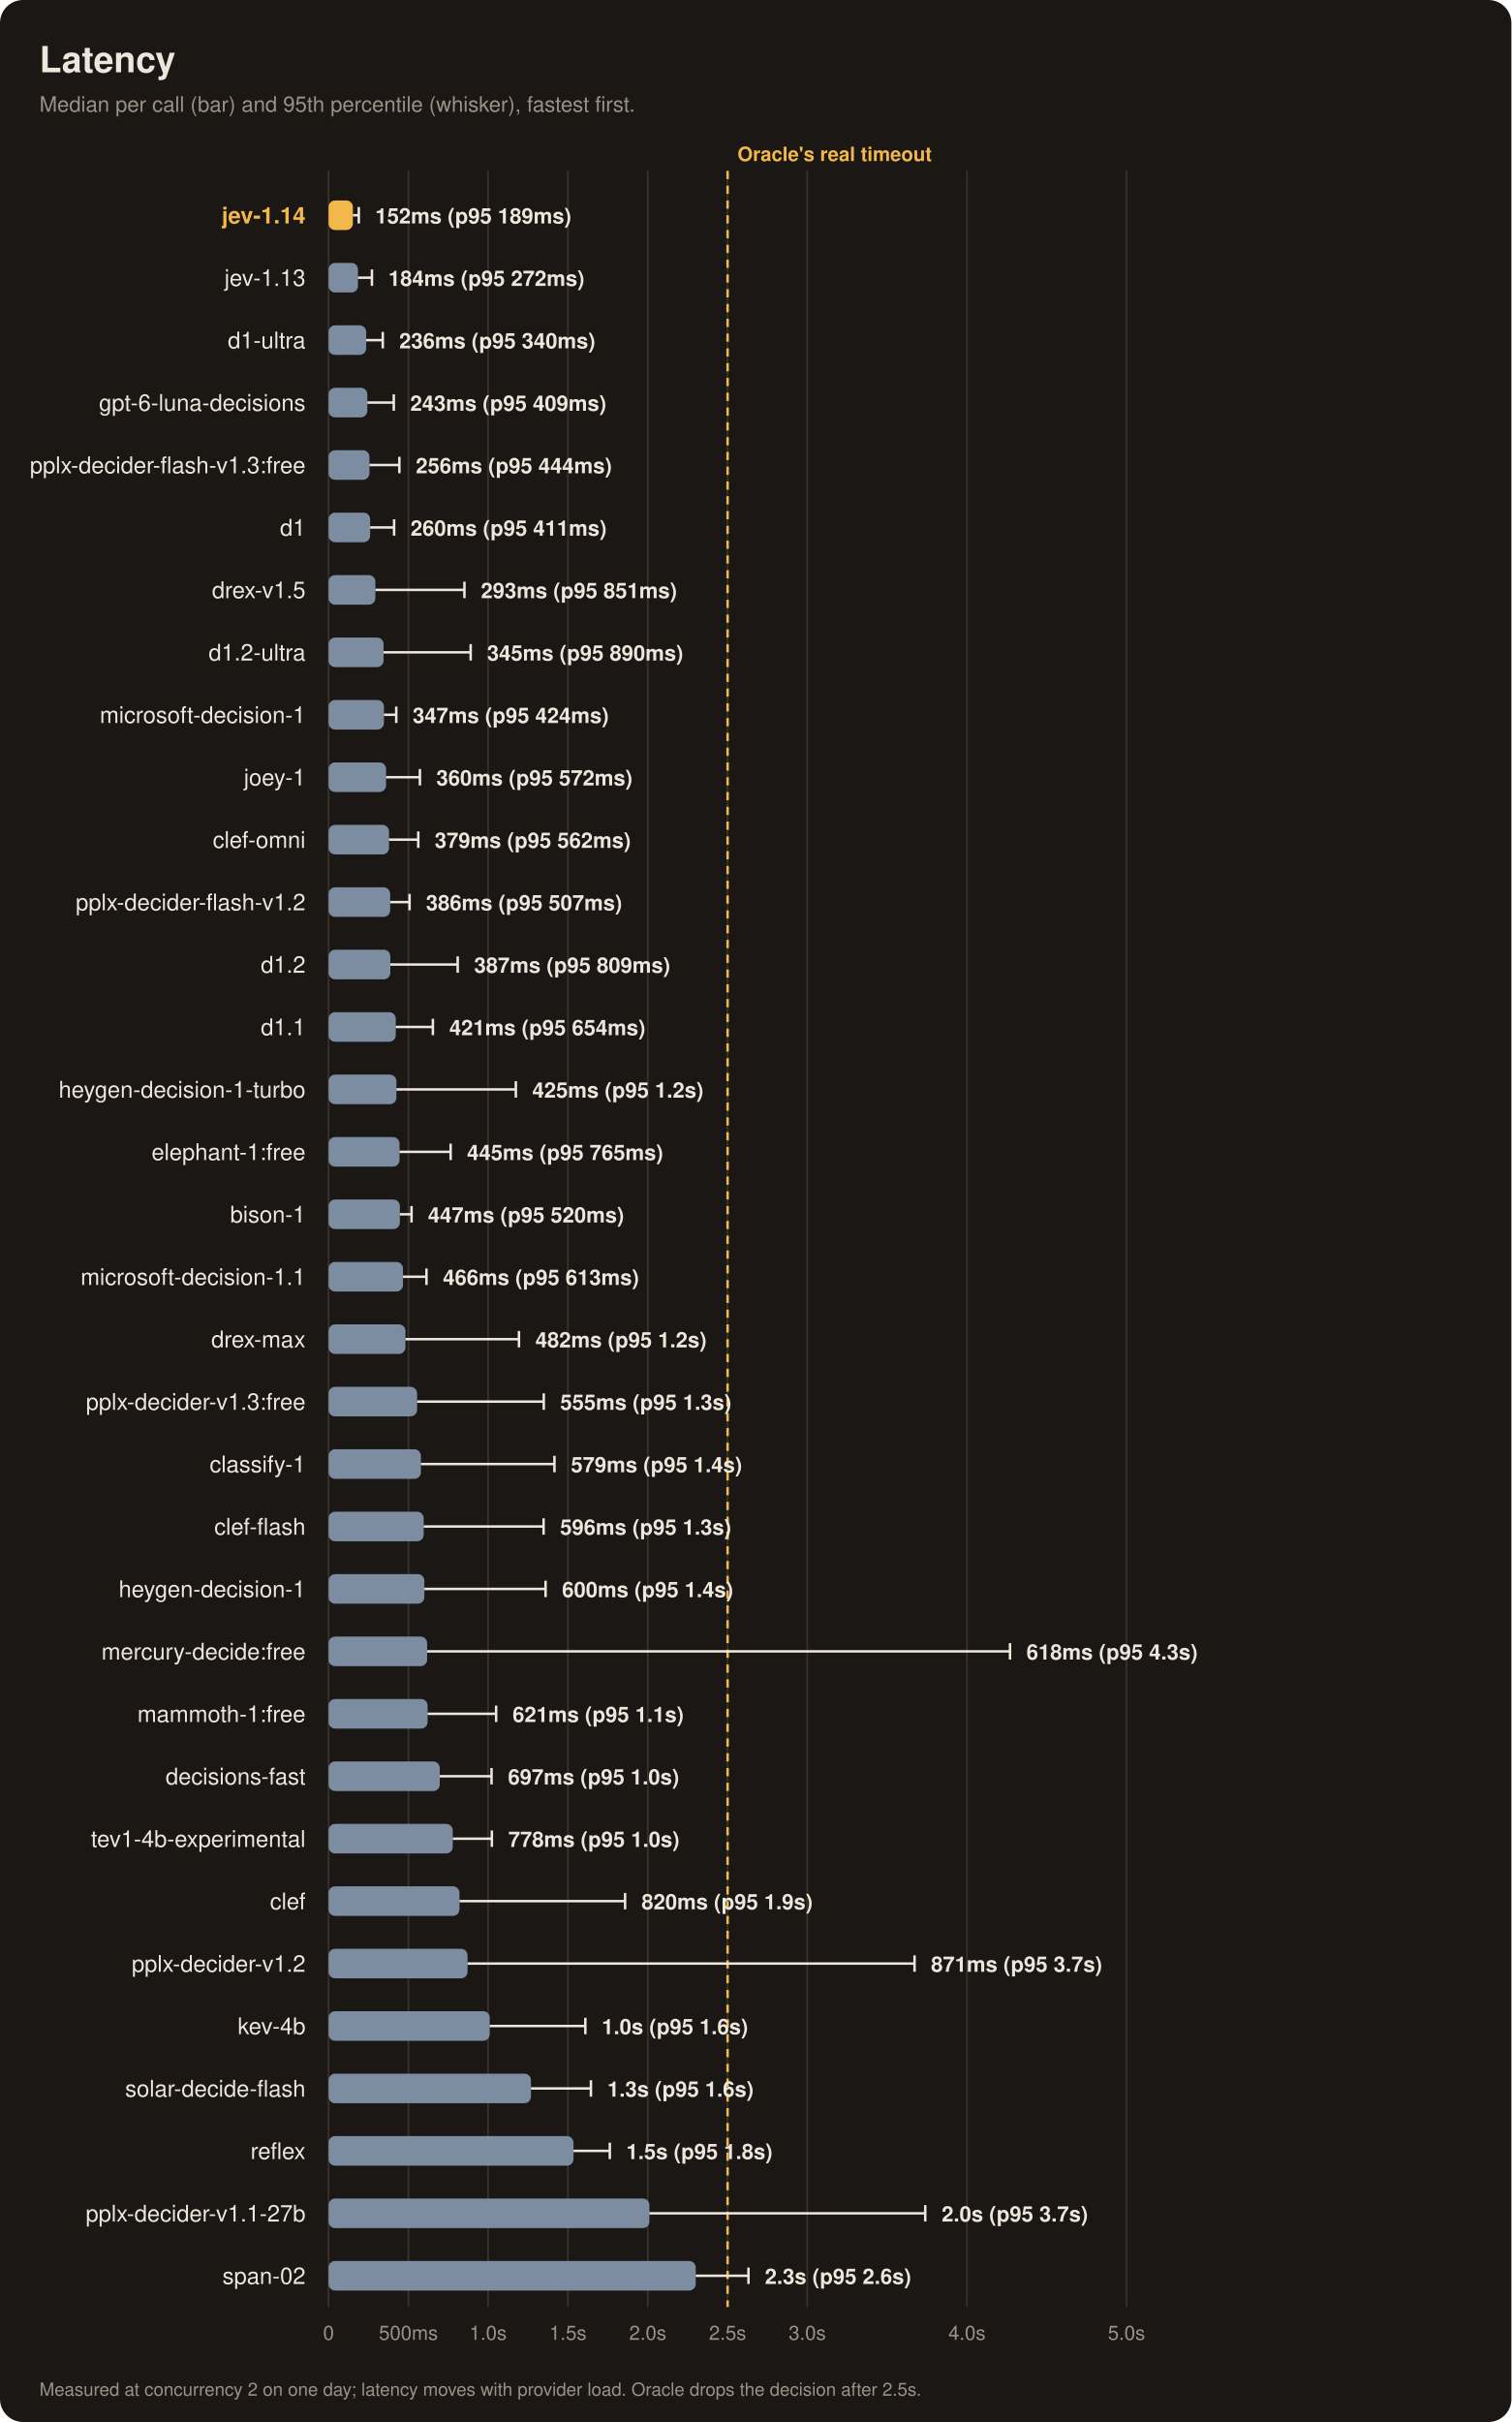
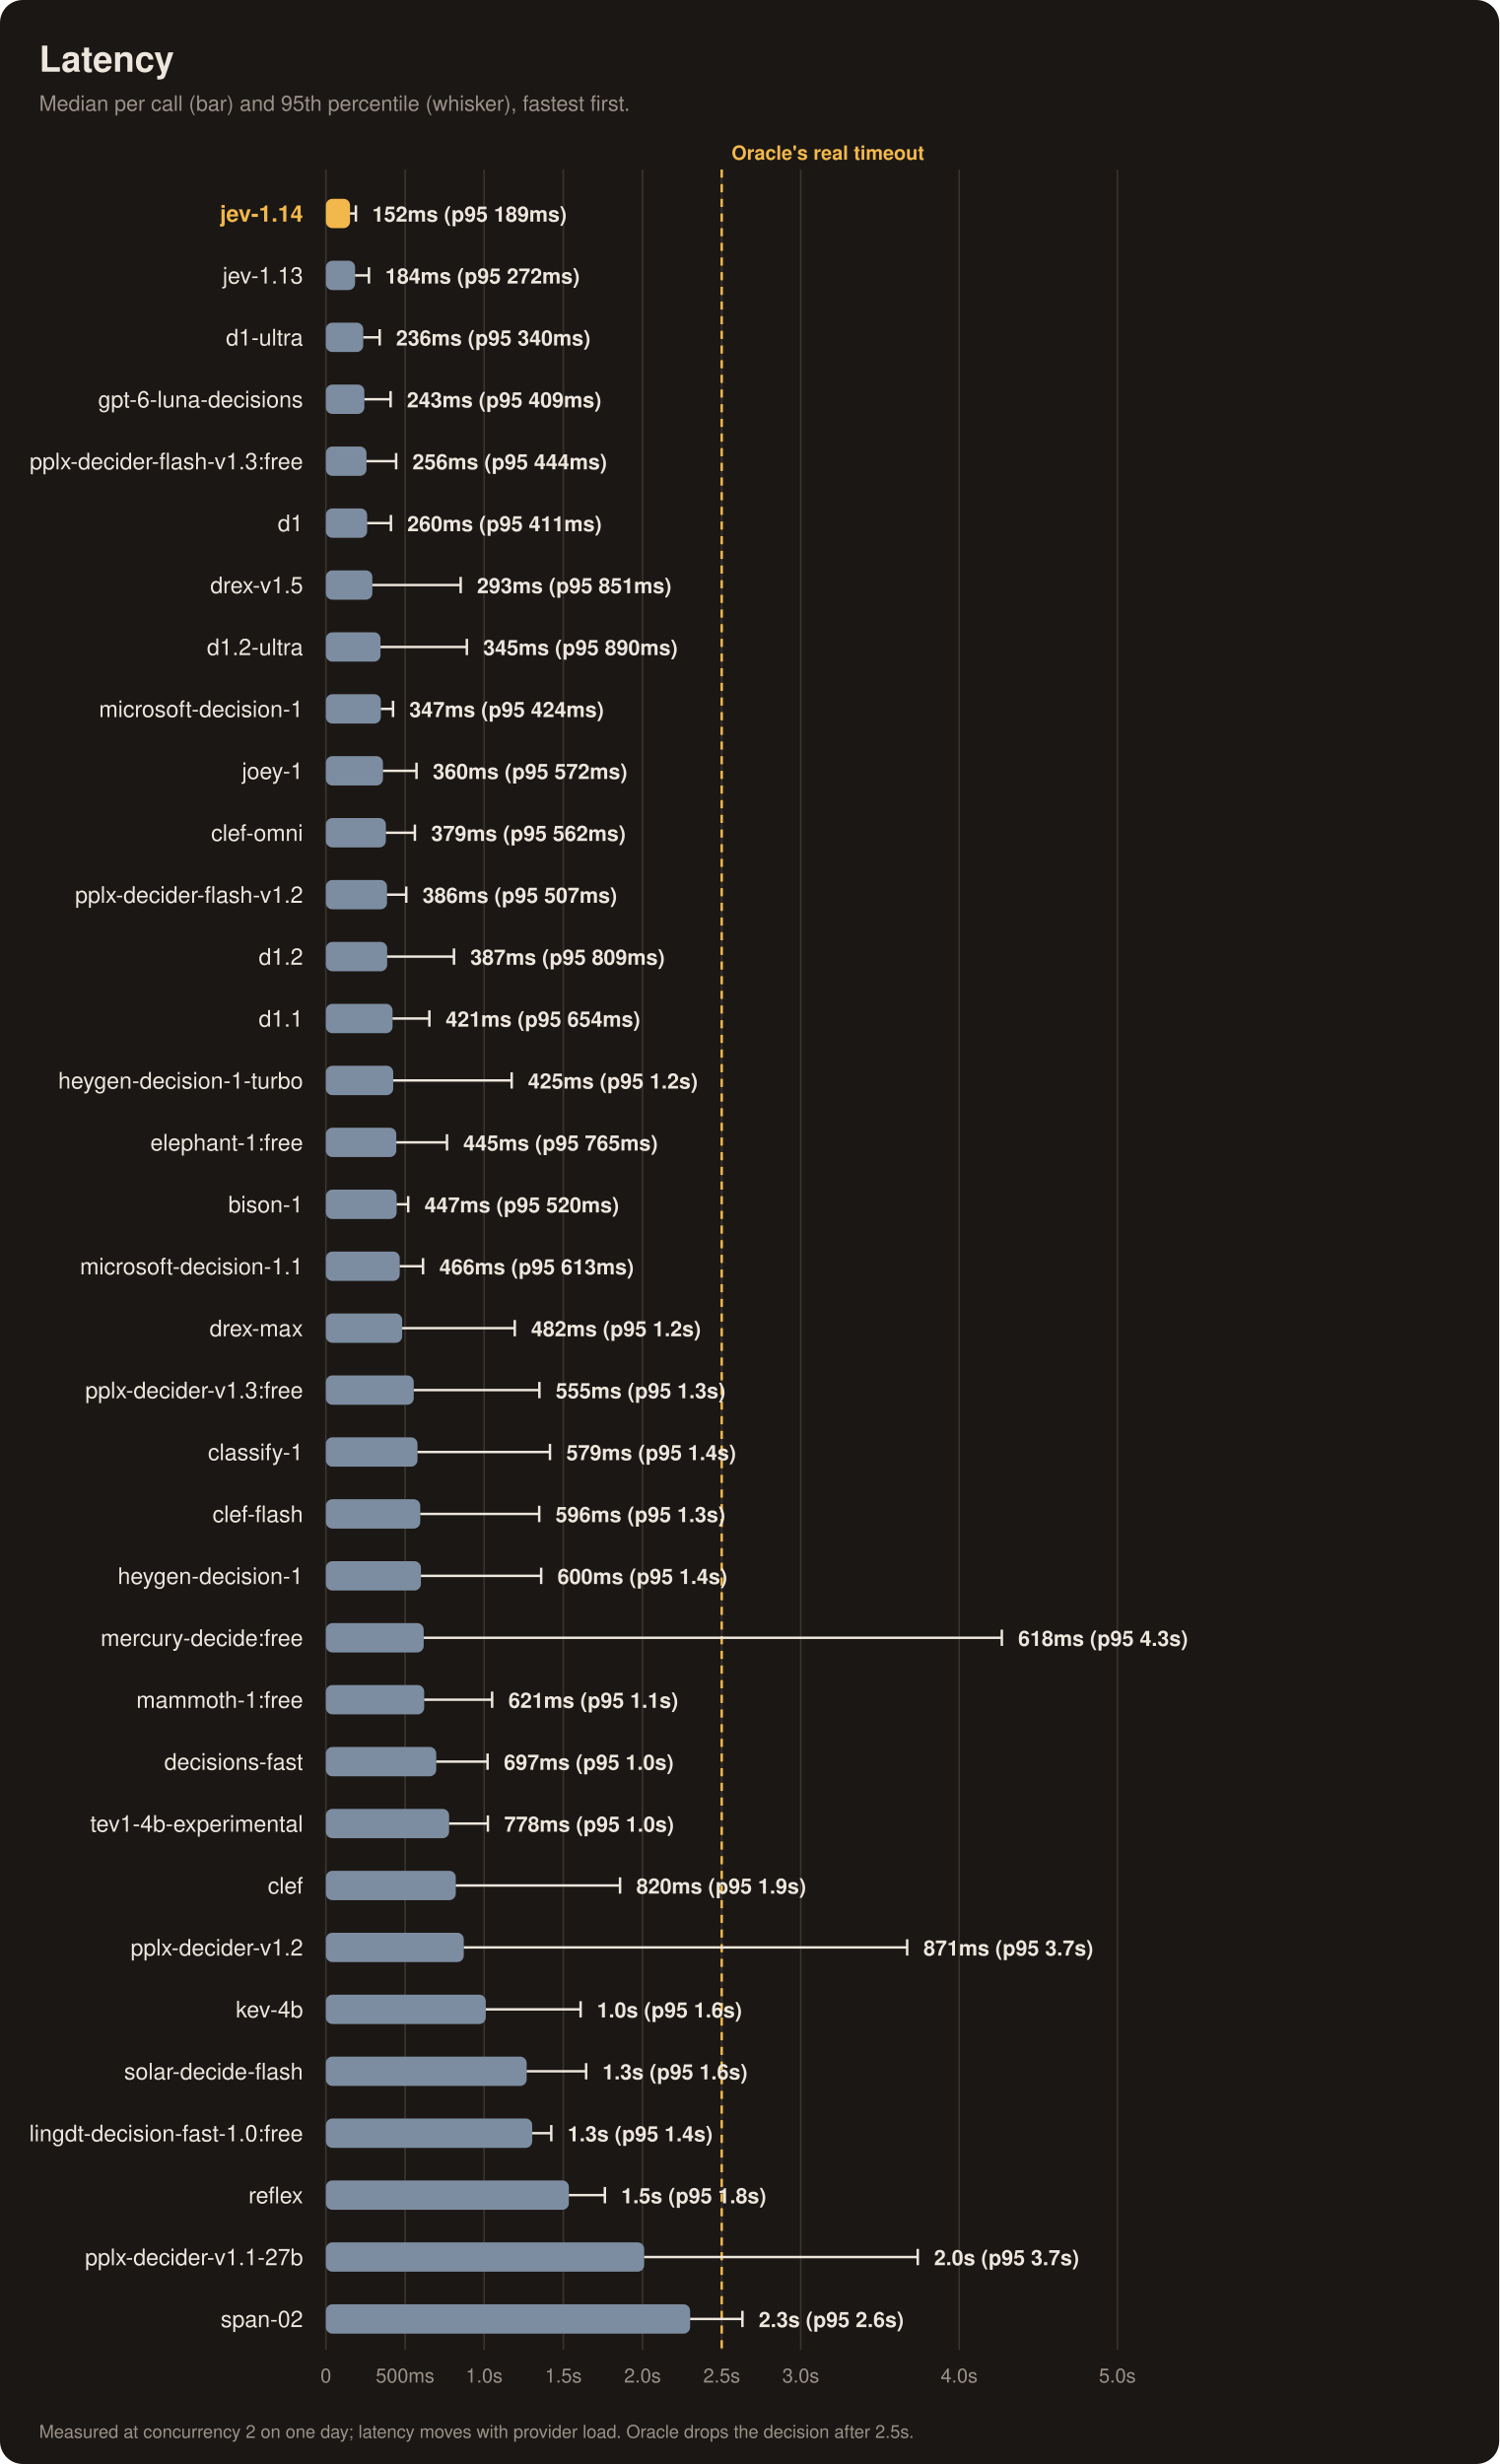
- <svg xmlns="http://www.w3.org/2000/svg" viewBox="0 0 920 1474" width="920" role="img" aria-label="Latency" font-family="-apple-system,BlinkMacSystemFont,'Segoe UI',Helvetica,Arial,sans-serif">
-   <rect width="920" height="1474" rx="14" fill="#1b1714" />
+ <svg xmlns="http://www.w3.org/2000/svg" viewBox="0 0 920 1512" width="920" role="img" aria-label="Latency" font-family="-apple-system,BlinkMacSystemFont,'Segoe UI',Helvetica,Arial,sans-serif">
+   <rect width="920" height="1512" rx="14" fill="#1b1714" />
  <text x="24.0" y="44.0" font-size="22" font-weight="700" fill="#ece6dd" text-anchor="start">Latency</text>
  <text x="24.0" y="68.0" font-size="13" font-weight="400" fill="#9a9288" text-anchor="start">Median per call (bar) and 95th percentile (whisker), fastest first.</text>
-   <line x1="200.0" y1="104.0" x2="200.0" y2="1404.0" stroke="#3a332c" stroke-width="1.0" />
-   <text x="200.0" y="1424.0" font-size="12" font-weight="400" fill="#9a9288" text-anchor="middle">0</text>
-   <line x1="248.6" y1="104.0" x2="248.6" y2="1404.0" stroke="#3a332c" stroke-width="1.0" />
-   <text x="248.6" y="1424.0" font-size="12" font-weight="400" fill="#9a9288" text-anchor="middle">500ms</text>
-   <line x1="297.1" y1="104.0" x2="297.1" y2="1404.0" stroke="#3a332c" stroke-width="1.0" />
-   <text x="297.1" y="1424.0" font-size="12" font-weight="400" fill="#9a9288" text-anchor="middle">1.0s</text>
-   <line x1="345.7" y1="104.0" x2="345.7" y2="1404.0" stroke="#3a332c" stroke-width="1.0" />
-   <text x="345.7" y="1424.0" font-size="12" font-weight="400" fill="#9a9288" text-anchor="middle">1.5s</text>
-   <line x1="394.3" y1="104.0" x2="394.3" y2="1404.0" stroke="#3a332c" stroke-width="1.0" />
-   <text x="394.3" y="1424.0" font-size="12" font-weight="400" fill="#9a9288" text-anchor="middle">2.0s</text>
-   <line x1="442.9" y1="104.0" x2="442.9" y2="1404.0" stroke="#3a332c" stroke-width="1.0" />
-   <text x="442.9" y="1424.0" font-size="12" font-weight="400" fill="#9a9288" text-anchor="middle">2.5s</text>
-   <line x1="491.4" y1="104.0" x2="491.4" y2="1404.0" stroke="#3a332c" stroke-width="1.0" />
-   <text x="491.4" y="1424.0" font-size="12" font-weight="400" fill="#9a9288" text-anchor="middle">3.0s</text>
-   <line x1="588.6" y1="104.0" x2="588.6" y2="1404.0" stroke="#3a332c" stroke-width="1.0" />
-   <text x="588.6" y="1424.0" font-size="12" font-weight="400" fill="#9a9288" text-anchor="middle">4.0s</text>
-   <line x1="685.7" y1="104.0" x2="685.7" y2="1404.0" stroke="#3a332c" stroke-width="1.0" />
-   <text x="685.7" y="1424.0" font-size="12" font-weight="400" fill="#9a9288" text-anchor="middle">5.0s</text>
-   <line x1="442.9" y1="104.0" x2="442.9" y2="1404.0" stroke="#f2b84b" stroke-width="1.5" stroke-dasharray="5 4" />
+   <line x1="200.0" y1="104.0" x2="200.0" y2="1442.0" stroke="#3a332c" stroke-width="1.0" />
+   <text x="200.0" y="1462.0" font-size="12" font-weight="400" fill="#9a9288" text-anchor="middle">0</text>
+   <line x1="248.6" y1="104.0" x2="248.6" y2="1442.0" stroke="#3a332c" stroke-width="1.0" />
+   <text x="248.6" y="1462.0" font-size="12" font-weight="400" fill="#9a9288" text-anchor="middle">500ms</text>
+   <line x1="297.1" y1="104.0" x2="297.1" y2="1442.0" stroke="#3a332c" stroke-width="1.0" />
+   <text x="297.1" y="1462.0" font-size="12" font-weight="400" fill="#9a9288" text-anchor="middle">1.0s</text>
+   <line x1="345.7" y1="104.0" x2="345.7" y2="1442.0" stroke="#3a332c" stroke-width="1.0" />
+   <text x="345.7" y="1462.0" font-size="12" font-weight="400" fill="#9a9288" text-anchor="middle">1.5s</text>
+   <line x1="394.3" y1="104.0" x2="394.3" y2="1442.0" stroke="#3a332c" stroke-width="1.0" />
+   <text x="394.3" y="1462.0" font-size="12" font-weight="400" fill="#9a9288" text-anchor="middle">2.0s</text>
+   <line x1="442.9" y1="104.0" x2="442.9" y2="1442.0" stroke="#3a332c" stroke-width="1.0" />
+   <text x="442.9" y="1462.0" font-size="12" font-weight="400" fill="#9a9288" text-anchor="middle">2.5s</text>
+   <line x1="491.4" y1="104.0" x2="491.4" y2="1442.0" stroke="#3a332c" stroke-width="1.0" />
+   <text x="491.4" y="1462.0" font-size="12" font-weight="400" fill="#9a9288" text-anchor="middle">3.0s</text>
+   <line x1="588.6" y1="104.0" x2="588.6" y2="1442.0" stroke="#3a332c" stroke-width="1.0" />
+   <text x="588.6" y="1462.0" font-size="12" font-weight="400" fill="#9a9288" text-anchor="middle">4.0s</text>
+   <line x1="685.7" y1="104.0" x2="685.7" y2="1442.0" stroke="#3a332c" stroke-width="1.0" />
+   <text x="685.7" y="1462.0" font-size="12" font-weight="400" fill="#9a9288" text-anchor="middle">5.0s</text>
+   <line x1="442.9" y1="104.0" x2="442.9" y2="1442.0" stroke="#f2b84b" stroke-width="1.5" stroke-dasharray="5 4" />
  <text x="448.9" y="98.0" font-size="12" font-weight="600" fill="#f2b84b" text-anchor="start">Oracle's real timeout</text>
  <text x="186.0" y="136.0" font-size="14" font-weight="700" fill="#f2b84b" text-anchor="end">jev-1.14</text>
  <rect x="200.0" y="122.0" width="14.8" height="18.0" rx="4.0" fill="#f2b84b" />
  <line x1="214.8" y1="131.0" x2="218.4" y2="131.0" stroke="#ece6dd" stroke-width="1.5" />
  <line x1="218.4" y1="126.0" x2="218.4" y2="136.0" stroke="#ece6dd" stroke-width="1.5" />
  <text x="228.4" y="136.0" font-size="13" font-weight="600" fill="#ece6dd" text-anchor="start">152ms  (p95 189ms)</text>
  <text x="186.0" y="174.0" font-size="14" font-weight="500" fill="#ece6dd" text-anchor="end">jev-1.13</text>
  <rect x="200.0" y="160.0" width="17.9" height="18.0" rx="4.0" fill="#7d8da1" />
  <line x1="217.9" y1="169.0" x2="226.4" y2="169.0" stroke="#ece6dd" stroke-width="1.5" />
  <line x1="226.4" y1="164.0" x2="226.4" y2="174.0" stroke="#ece6dd" stroke-width="1.5" />
  <text x="236.4" y="174.0" font-size="13" font-weight="600" fill="#ece6dd" text-anchor="start">184ms  (p95 272ms)</text>
  <text x="186.0" y="212.0" font-size="14" font-weight="500" fill="#ece6dd" text-anchor="end">d1-ultra</text>
  <rect x="200.0" y="198.0" width="22.9" height="18.0" rx="4.0" fill="#7d8da1" />
  <line x1="222.9" y1="207.0" x2="233.0" y2="207.0" stroke="#ece6dd" stroke-width="1.5" />
  <line x1="233.0" y1="202.0" x2="233.0" y2="212.0" stroke="#ece6dd" stroke-width="1.5" />
  <text x="243.0" y="212.0" font-size="13" font-weight="600" fill="#ece6dd" text-anchor="start">236ms  (p95 340ms)</text>
  <text x="186.0" y="250.0" font-size="14" font-weight="500" fill="#ece6dd" text-anchor="end">gpt-6-luna-decisions</text>
  <rect x="200.0" y="236.0" width="23.6" height="18.0" rx="4.0" fill="#7d8da1" />
  <line x1="223.6" y1="245.0" x2="239.7" y2="245.0" stroke="#ece6dd" stroke-width="1.5" />
  <line x1="239.7" y1="240.0" x2="239.7" y2="250.0" stroke="#ece6dd" stroke-width="1.5" />
  <text x="249.7" y="250.0" font-size="13" font-weight="600" fill="#ece6dd" text-anchor="start">243ms  (p95 409ms)</text>
  <text x="186.0" y="288.0" font-size="14" font-weight="500" fill="#ece6dd" text-anchor="end">pplx-decider-flash-v1.3:free</text>
  <rect x="200.0" y="274.0" width="24.9" height="18.0" rx="4.0" fill="#7d8da1" />
  <line x1="224.9" y1="283.0" x2="243.1" y2="283.0" stroke="#ece6dd" stroke-width="1.5" />
  <line x1="243.1" y1="278.0" x2="243.1" y2="288.0" stroke="#ece6dd" stroke-width="1.5" />
  <text x="253.1" y="288.0" font-size="13" font-weight="600" fill="#ece6dd" text-anchor="start">256ms  (p95 444ms)</text>
  <text x="186.0" y="326.0" font-size="14" font-weight="500" fill="#ece6dd" text-anchor="end">d1</text>
  <rect x="200.0" y="312.0" width="25.3" height="18.0" rx="4.0" fill="#7d8da1" />
  <line x1="225.3" y1="321.0" x2="239.9" y2="321.0" stroke="#ece6dd" stroke-width="1.5" />
  <line x1="239.9" y1="316.0" x2="239.9" y2="326.0" stroke="#ece6dd" stroke-width="1.5" />
  <text x="249.9" y="326.0" font-size="13" font-weight="600" fill="#ece6dd" text-anchor="start">260ms  (p95 411ms)</text>
  <text x="186.0" y="364.0" font-size="14" font-weight="500" fill="#ece6dd" text-anchor="end">drex-v1.5</text>
  <rect x="200.0" y="350.0" width="28.5" height="18.0" rx="4.0" fill="#7d8da1" />
  <line x1="228.5" y1="359.0" x2="282.7" y2="359.0" stroke="#ece6dd" stroke-width="1.5" />
  <line x1="282.7" y1="354.0" x2="282.7" y2="364.0" stroke="#ece6dd" stroke-width="1.5" />
  <text x="292.7" y="364.0" font-size="13" font-weight="600" fill="#ece6dd" text-anchor="start">293ms  (p95 851ms)</text>
  <text x="186.0" y="402.0" font-size="14" font-weight="500" fill="#ece6dd" text-anchor="end">d1.2-ultra</text>
  <rect x="200.0" y="388.0" width="33.5" height="18.0" rx="4.0" fill="#7d8da1" />
  <line x1="233.5" y1="397.0" x2="286.5" y2="397.0" stroke="#ece6dd" stroke-width="1.5" />
  <line x1="286.5" y1="392.0" x2="286.5" y2="402.0" stroke="#ece6dd" stroke-width="1.5" />
  <text x="296.5" y="402.0" font-size="13" font-weight="600" fill="#ece6dd" text-anchor="start">345ms  (p95 890ms)</text>
  <text x="186.0" y="440.0" font-size="14" font-weight="500" fill="#ece6dd" text-anchor="end">microsoft-decision-1</text>
  <rect x="200.0" y="426.0" width="33.7" height="18.0" rx="4.0" fill="#7d8da1" />
  <line x1="233.7" y1="435.0" x2="241.2" y2="435.0" stroke="#ece6dd" stroke-width="1.5" />
  <line x1="241.2" y1="430.0" x2="241.2" y2="440.0" stroke="#ece6dd" stroke-width="1.5" />
  <text x="251.2" y="440.0" font-size="13" font-weight="600" fill="#ece6dd" text-anchor="start">347ms  (p95 424ms)</text>
  <text x="186.0" y="478.0" font-size="14" font-weight="500" fill="#ece6dd" text-anchor="end">joey-1</text>
  <rect x="200.0" y="464.0" width="35.0" height="18.0" rx="4.0" fill="#7d8da1" />
  <line x1="235.0" y1="473.0" x2="255.6" y2="473.0" stroke="#ece6dd" stroke-width="1.5" />
  <line x1="255.6" y1="468.0" x2="255.6" y2="478.0" stroke="#ece6dd" stroke-width="1.5" />
  <text x="265.6" y="478.0" font-size="13" font-weight="600" fill="#ece6dd" text-anchor="start">360ms  (p95 572ms)</text>
  <text x="186.0" y="516.0" font-size="14" font-weight="500" fill="#ece6dd" text-anchor="end">clef-omni</text>
  <rect x="200.0" y="502.0" width="36.8" height="18.0" rx="4.0" fill="#7d8da1" />
  <line x1="236.8" y1="511.0" x2="254.6" y2="511.0" stroke="#ece6dd" stroke-width="1.5" />
  <line x1="254.6" y1="506.0" x2="254.6" y2="516.0" stroke="#ece6dd" stroke-width="1.5" />
  <text x="264.6" y="516.0" font-size="13" font-weight="600" fill="#ece6dd" text-anchor="start">379ms  (p95 562ms)</text>
  <text x="186.0" y="554.0" font-size="14" font-weight="500" fill="#ece6dd" text-anchor="end">pplx-decider-flash-v1.2</text>
  <rect x="200.0" y="540.0" width="37.5" height="18.0" rx="4.0" fill="#7d8da1" />
  <line x1="237.5" y1="549.0" x2="249.3" y2="549.0" stroke="#ece6dd" stroke-width="1.5" />
  <line x1="249.3" y1="544.0" x2="249.3" y2="554.0" stroke="#ece6dd" stroke-width="1.5" />
  <text x="259.3" y="554.0" font-size="13" font-weight="600" fill="#ece6dd" text-anchor="start">386ms  (p95 507ms)</text>
  <text x="186.0" y="592.0" font-size="14" font-weight="500" fill="#ece6dd" text-anchor="end">d1.2</text>
  <rect x="200.0" y="578.0" width="37.6" height="18.0" rx="4.0" fill="#7d8da1" />
  <line x1="237.6" y1="587.0" x2="278.6" y2="587.0" stroke="#ece6dd" stroke-width="1.5" />
  <line x1="278.6" y1="582.0" x2="278.6" y2="592.0" stroke="#ece6dd" stroke-width="1.5" />
  <text x="288.6" y="592.0" font-size="13" font-weight="600" fill="#ece6dd" text-anchor="start">387ms  (p95 809ms)</text>
  <text x="186.0" y="630.0" font-size="14" font-weight="500" fill="#ece6dd" text-anchor="end">d1.1</text>
  <rect x="200.0" y="616.0" width="40.9" height="18.0" rx="4.0" fill="#7d8da1" />
  <line x1="240.9" y1="625.0" x2="263.5" y2="625.0" stroke="#ece6dd" stroke-width="1.5" />
  <line x1="263.5" y1="620.0" x2="263.5" y2="630.0" stroke="#ece6dd" stroke-width="1.5" />
  <text x="273.5" y="630.0" font-size="13" font-weight="600" fill="#ece6dd" text-anchor="start">421ms  (p95 654ms)</text>
  <text x="186.0" y="668.0" font-size="14" font-weight="500" fill="#ece6dd" text-anchor="end">heygen-decision-1-turbo</text>
  <rect x="200.0" y="654.0" width="41.3" height="18.0" rx="4.0" fill="#7d8da1" />
  <line x1="241.3" y1="663.0" x2="314.0" y2="663.0" stroke="#ece6dd" stroke-width="1.5" />
  <line x1="314.0" y1="658.0" x2="314.0" y2="668.0" stroke="#ece6dd" stroke-width="1.5" />
  <text x="324.0" y="668.0" font-size="13" font-weight="600" fill="#ece6dd" text-anchor="start">425ms  (p95 1.2s)</text>
  <text x="186.0" y="706.0" font-size="14" font-weight="500" fill="#ece6dd" text-anchor="end">elephant-1:free</text>
  <rect x="200.0" y="692.0" width="43.2" height="18.0" rx="4.0" fill="#7d8da1" />
  <line x1="243.2" y1="701.0" x2="274.3" y2="701.0" stroke="#ece6dd" stroke-width="1.5" />
  <line x1="274.3" y1="696.0" x2="274.3" y2="706.0" stroke="#ece6dd" stroke-width="1.5" />
  <text x="284.3" y="706.0" font-size="13" font-weight="600" fill="#ece6dd" text-anchor="start">445ms  (p95 765ms)</text>
  <text x="186.0" y="744.0" font-size="14" font-weight="500" fill="#ece6dd" text-anchor="end">bison-1</text>
  <rect x="200.0" y="730.0" width="43.4" height="18.0" rx="4.0" fill="#7d8da1" />
  <line x1="243.4" y1="739.0" x2="250.5" y2="739.0" stroke="#ece6dd" stroke-width="1.5" />
  <line x1="250.5" y1="734.0" x2="250.5" y2="744.0" stroke="#ece6dd" stroke-width="1.5" />
  <text x="260.5" y="744.0" font-size="13" font-weight="600" fill="#ece6dd" text-anchor="start">447ms  (p95 520ms)</text>
  <text x="186.0" y="782.0" font-size="14" font-weight="500" fill="#ece6dd" text-anchor="end">microsoft-decision-1.1</text>
  <rect x="200.0" y="768.0" width="45.3" height="18.0" rx="4.0" fill="#7d8da1" />
  <line x1="245.3" y1="777.0" x2="259.6" y2="777.0" stroke="#ece6dd" stroke-width="1.5" />
  <line x1="259.6" y1="772.0" x2="259.6" y2="782.0" stroke="#ece6dd" stroke-width="1.5" />
  <text x="269.6" y="782.0" font-size="13" font-weight="600" fill="#ece6dd" text-anchor="start">466ms  (p95 613ms)</text>
  <text x="186.0" y="820.0" font-size="14" font-weight="500" fill="#ece6dd" text-anchor="end">drex-max</text>
  <rect x="200.0" y="806.0" width="46.8" height="18.0" rx="4.0" fill="#7d8da1" />
  <line x1="246.8" y1="815.0" x2="315.9" y2="815.0" stroke="#ece6dd" stroke-width="1.5" />
  <line x1="315.9" y1="810.0" x2="315.9" y2="820.0" stroke="#ece6dd" stroke-width="1.5" />
  <text x="325.9" y="820.0" font-size="13" font-weight="600" fill="#ece6dd" text-anchor="start">482ms  (p95 1.2s)</text>
  <text x="186.0" y="858.0" font-size="14" font-weight="500" fill="#ece6dd" text-anchor="end">pplx-decider-v1.3:free</text>
  <rect x="200.0" y="844.0" width="53.9" height="18.0" rx="4.0" fill="#7d8da1" />
  <line x1="253.9" y1="853.0" x2="331.0" y2="853.0" stroke="#ece6dd" stroke-width="1.5" />
  <line x1="331.0" y1="848.0" x2="331.0" y2="858.0" stroke="#ece6dd" stroke-width="1.5" />
  <text x="341.0" y="858.0" font-size="13" font-weight="600" fill="#ece6dd" text-anchor="start">555ms  (p95 1.3s)</text>
  <text x="186.0" y="896.0" font-size="14" font-weight="500" fill="#ece6dd" text-anchor="end">classify-1</text>
  <rect x="200.0" y="882.0" width="56.2" height="18.0" rx="4.0" fill="#7d8da1" />
  <line x1="256.2" y1="891.0" x2="337.5" y2="891.0" stroke="#ece6dd" stroke-width="1.5" />
  <line x1="337.5" y1="886.0" x2="337.5" y2="896.0" stroke="#ece6dd" stroke-width="1.5" />
  <text x="347.5" y="896.0" font-size="13" font-weight="600" fill="#ece6dd" text-anchor="start">579ms  (p95 1.4s)</text>
  <text x="186.0" y="934.0" font-size="14" font-weight="500" fill="#ece6dd" text-anchor="end">clef-flash</text>
  <rect x="200.0" y="920.0" width="57.9" height="18.0" rx="4.0" fill="#7d8da1" />
  <line x1="257.9" y1="929.0" x2="330.9" y2="929.0" stroke="#ece6dd" stroke-width="1.5" />
  <line x1="330.9" y1="924.0" x2="330.9" y2="934.0" stroke="#ece6dd" stroke-width="1.5" />
  <text x="340.9" y="934.0" font-size="13" font-weight="600" fill="#ece6dd" text-anchor="start">596ms  (p95 1.3s)</text>
  <text x="186.0" y="972.0" font-size="14" font-weight="500" fill="#ece6dd" text-anchor="end">heygen-decision-1</text>
  <rect x="200.0" y="958.0" width="58.3" height="18.0" rx="4.0" fill="#7d8da1" />
  <line x1="258.3" y1="967.0" x2="332.1" y2="967.0" stroke="#ece6dd" stroke-width="1.5" />
  <line x1="332.1" y1="962.0" x2="332.1" y2="972.0" stroke="#ece6dd" stroke-width="1.5" />
  <text x="342.1" y="972.0" font-size="13" font-weight="600" fill="#ece6dd" text-anchor="start">600ms  (p95 1.4s)</text>
  <text x="186.0" y="1010.0" font-size="14" font-weight="500" fill="#ece6dd" text-anchor="end">mercury-decide:free</text>
  <rect x="200.0" y="996.0" width="60.0" height="18.0" rx="4.0" fill="#7d8da1" />
  <line x1="260.0" y1="1005.0" x2="614.8" y2="1005.0" stroke="#ece6dd" stroke-width="1.5" />
  <line x1="614.8" y1="1000.0" x2="614.8" y2="1010.0" stroke="#ece6dd" stroke-width="1.5" />
  <text x="624.8" y="1010.0" font-size="13" font-weight="600" fill="#ece6dd" text-anchor="start">618ms  (p95 4.3s)</text>
  <text x="186.0" y="1048.0" font-size="14" font-weight="500" fill="#ece6dd" text-anchor="end">mammoth-1:free</text>
  <rect x="200.0" y="1034.0" width="60.3" height="18.0" rx="4.0" fill="#7d8da1" />
  <line x1="260.3" y1="1043.0" x2="302.0" y2="1043.0" stroke="#ece6dd" stroke-width="1.5" />
  <line x1="302.0" y1="1038.0" x2="302.0" y2="1048.0" stroke="#ece6dd" stroke-width="1.5" />
  <text x="312.0" y="1048.0" font-size="13" font-weight="600" fill="#ece6dd" text-anchor="start">621ms  (p95 1.1s)</text>
  <text x="186.0" y="1086.0" font-size="14" font-weight="500" fill="#ece6dd" text-anchor="end">decisions-fast</text>
  <rect x="200.0" y="1072.0" width="67.7" height="18.0" rx="4.0" fill="#7d8da1" />
  <line x1="267.7" y1="1081.0" x2="299.2" y2="1081.0" stroke="#ece6dd" stroke-width="1.5" />
  <line x1="299.2" y1="1076.0" x2="299.2" y2="1086.0" stroke="#ece6dd" stroke-width="1.5" />
  <text x="309.2" y="1086.0" font-size="13" font-weight="600" fill="#ece6dd" text-anchor="start">697ms  (p95 1.0s)</text>
  <text x="186.0" y="1124.0" font-size="14" font-weight="500" fill="#ece6dd" text-anchor="end">tev1-4b-experimental</text>
  <rect x="200.0" y="1110.0" width="75.6" height="18.0" rx="4.0" fill="#7d8da1" />
  <line x1="275.6" y1="1119.0" x2="299.4" y2="1119.0" stroke="#ece6dd" stroke-width="1.5" />
  <line x1="299.4" y1="1114.0" x2="299.4" y2="1124.0" stroke="#ece6dd" stroke-width="1.5" />
  <text x="309.4" y="1124.0" font-size="13" font-weight="600" fill="#ece6dd" text-anchor="start">778ms  (p95 1.0s)</text>
  <text x="186.0" y="1162.0" font-size="14" font-weight="500" fill="#ece6dd" text-anchor="end">clef</text>
  <rect x="200.0" y="1148.0" width="79.7" height="18.0" rx="4.0" fill="#7d8da1" />
  <line x1="279.7" y1="1157.0" x2="380.5" y2="1157.0" stroke="#ece6dd" stroke-width="1.5" />
  <line x1="380.5" y1="1152.0" x2="380.5" y2="1162.0" stroke="#ece6dd" stroke-width="1.5" />
  <text x="390.5" y="1162.0" font-size="13" font-weight="600" fill="#ece6dd" text-anchor="start">820ms  (p95 1.9s)</text>
  <text x="186.0" y="1200.0" font-size="14" font-weight="500" fill="#ece6dd" text-anchor="end">pplx-decider-v1.2</text>
  <rect x="200.0" y="1186.0" width="84.6" height="18.0" rx="4.0" fill="#7d8da1" />
  <line x1="284.6" y1="1195.0" x2="556.7" y2="1195.0" stroke="#ece6dd" stroke-width="1.5" />
  <line x1="556.7" y1="1190.0" x2="556.7" y2="1200.0" stroke="#ece6dd" stroke-width="1.5" />
  <text x="566.7" y="1200.0" font-size="13" font-weight="600" fill="#ece6dd" text-anchor="start">871ms  (p95 3.7s)</text>
  <text x="186.0" y="1238.0" font-size="14" font-weight="500" fill="#ece6dd" text-anchor="end">kev-4b</text>
  <rect x="200.0" y="1224.0" width="98.1" height="18.0" rx="4.0" fill="#7d8da1" />
  <line x1="298.1" y1="1233.0" x2="356.3" y2="1233.0" stroke="#ece6dd" stroke-width="1.5" />
  <line x1="356.3" y1="1228.0" x2="356.3" y2="1238.0" stroke="#ece6dd" stroke-width="1.5" />
  <text x="366.3" y="1238.0" font-size="13" font-weight="600" fill="#ece6dd" text-anchor="start">1.0s  (p95 1.6s)</text>
  <text x="186.0" y="1276.0" font-size="14" font-weight="500" fill="#ece6dd" text-anchor="end">solar-decide-flash</text>
  <rect x="200.0" y="1262.0" width="123.2" height="18.0" rx="4.0" fill="#7d8da1" />
  <line x1="323.2" y1="1271.0" x2="359.7" y2="1271.0" stroke="#ece6dd" stroke-width="1.5" />
  <line x1="359.7" y1="1266.0" x2="359.7" y2="1276.0" stroke="#ece6dd" stroke-width="1.5" />
  <text x="369.7" y="1276.0" font-size="13" font-weight="600" fill="#ece6dd" text-anchor="start">1.3s  (p95 1.6s)</text>
-   <text x="186.0" y="1314.0" font-size="14" font-weight="500" fill="#ece6dd" text-anchor="end">reflex</text>
-   <rect x="200.0" y="1300.0" width="149.1" height="18.0" rx="4.0" fill="#7d8da1" />
-   <line x1="349.1" y1="1309.0" x2="371.2" y2="1309.0" stroke="#ece6dd" stroke-width="1.5" />
-   <line x1="371.2" y1="1304.0" x2="371.2" y2="1314.0" stroke="#ece6dd" stroke-width="1.5" />
-   <text x="381.2" y="1314.0" font-size="13" font-weight="600" fill="#ece6dd" text-anchor="start">1.5s  (p95 1.8s)</text>
-   <text x="186.0" y="1352.0" font-size="14" font-weight="500" fill="#ece6dd" text-anchor="end">pplx-decider-v1.1-27b</text>
-   <rect x="200.0" y="1338.0" width="195.3" height="18.0" rx="4.0" fill="#7d8da1" />
-   <line x1="395.3" y1="1347.0" x2="563.2" y2="1347.0" stroke="#ece6dd" stroke-width="1.5" />
-   <line x1="563.2" y1="1342.0" x2="563.2" y2="1352.0" stroke="#ece6dd" stroke-width="1.5" />
-   <text x="573.2" y="1352.0" font-size="13" font-weight="600" fill="#ece6dd" text-anchor="start">2.0s  (p95 3.7s)</text>
-   <text x="186.0" y="1390.0" font-size="14" font-weight="500" fill="#ece6dd" text-anchor="end">span-02</text>
-   <rect x="200.0" y="1376.0" width="223.5" height="18.0" rx="4.0" fill="#7d8da1" />
-   <line x1="423.5" y1="1385.0" x2="455.6" y2="1385.0" stroke="#ece6dd" stroke-width="1.5" />
-   <line x1="455.6" y1="1380.0" x2="455.6" y2="1390.0" stroke="#ece6dd" stroke-width="1.5" />
-   <text x="465.6" y="1390.0" font-size="13" font-weight="600" fill="#ece6dd" text-anchor="start">2.3s  (p95 2.6s)</text>
-   <text x="24.0" y="1458.0" font-size="11" font-weight="400" fill="#9a9288" text-anchor="start">Measured at concurrency 2 on one day; latency moves with provider load. Oracle drops the decision after 2.5s.</text>
+   <text x="186.0" y="1314.0" font-size="14" font-weight="500" fill="#ece6dd" text-anchor="end">lingdt-decision-fast-1.0:free</text>
+   <rect x="200.0" y="1300.0" width="126.6" height="18.0" rx="4.0" fill="#7d8da1" />
+   <line x1="326.6" y1="1309.0" x2="338.3" y2="1309.0" stroke="#ece6dd" stroke-width="1.5" />
+   <line x1="338.3" y1="1304.0" x2="338.3" y2="1314.0" stroke="#ece6dd" stroke-width="1.5" />
+   <text x="348.3" y="1314.0" font-size="13" font-weight="600" fill="#ece6dd" text-anchor="start">1.3s  (p95 1.4s)</text>
+   <text x="186.0" y="1352.0" font-size="14" font-weight="500" fill="#ece6dd" text-anchor="end">reflex</text>
+   <rect x="200.0" y="1338.0" width="149.1" height="18.0" rx="4.0" fill="#7d8da1" />
+   <line x1="349.1" y1="1347.0" x2="371.2" y2="1347.0" stroke="#ece6dd" stroke-width="1.5" />
+   <line x1="371.2" y1="1342.0" x2="371.2" y2="1352.0" stroke="#ece6dd" stroke-width="1.5" />
+   <text x="381.2" y="1352.0" font-size="13" font-weight="600" fill="#ece6dd" text-anchor="start">1.5s  (p95 1.8s)</text>
+   <text x="186.0" y="1390.0" font-size="14" font-weight="500" fill="#ece6dd" text-anchor="end">pplx-decider-v1.1-27b</text>
+   <rect x="200.0" y="1376.0" width="195.3" height="18.0" rx="4.0" fill="#7d8da1" />
+   <line x1="395.3" y1="1385.0" x2="563.2" y2="1385.0" stroke="#ece6dd" stroke-width="1.5" />
+   <line x1="563.2" y1="1380.0" x2="563.2" y2="1390.0" stroke="#ece6dd" stroke-width="1.5" />
+   <text x="573.2" y="1390.0" font-size="13" font-weight="600" fill="#ece6dd" text-anchor="start">2.0s  (p95 3.7s)</text>
+   <text x="186.0" y="1428.0" font-size="14" font-weight="500" fill="#ece6dd" text-anchor="end">span-02</text>
+   <rect x="200.0" y="1414.0" width="223.5" height="18.0" rx="4.0" fill="#7d8da1" />
+   <line x1="423.5" y1="1423.0" x2="455.6" y2="1423.0" stroke="#ece6dd" stroke-width="1.5" />
+   <line x1="455.6" y1="1418.0" x2="455.6" y2="1428.0" stroke="#ece6dd" stroke-width="1.5" />
+   <text x="465.6" y="1428.0" font-size="13" font-weight="600" fill="#ece6dd" text-anchor="start">2.3s  (p95 2.6s)</text>
+   <text x="24.0" y="1496.0" font-size="11" font-weight="400" fill="#9a9288" text-anchor="start">Measured at concurrency 2 on one day; latency moves with provider load. Oracle drops the decision after 2.5s.</text>
</svg>
